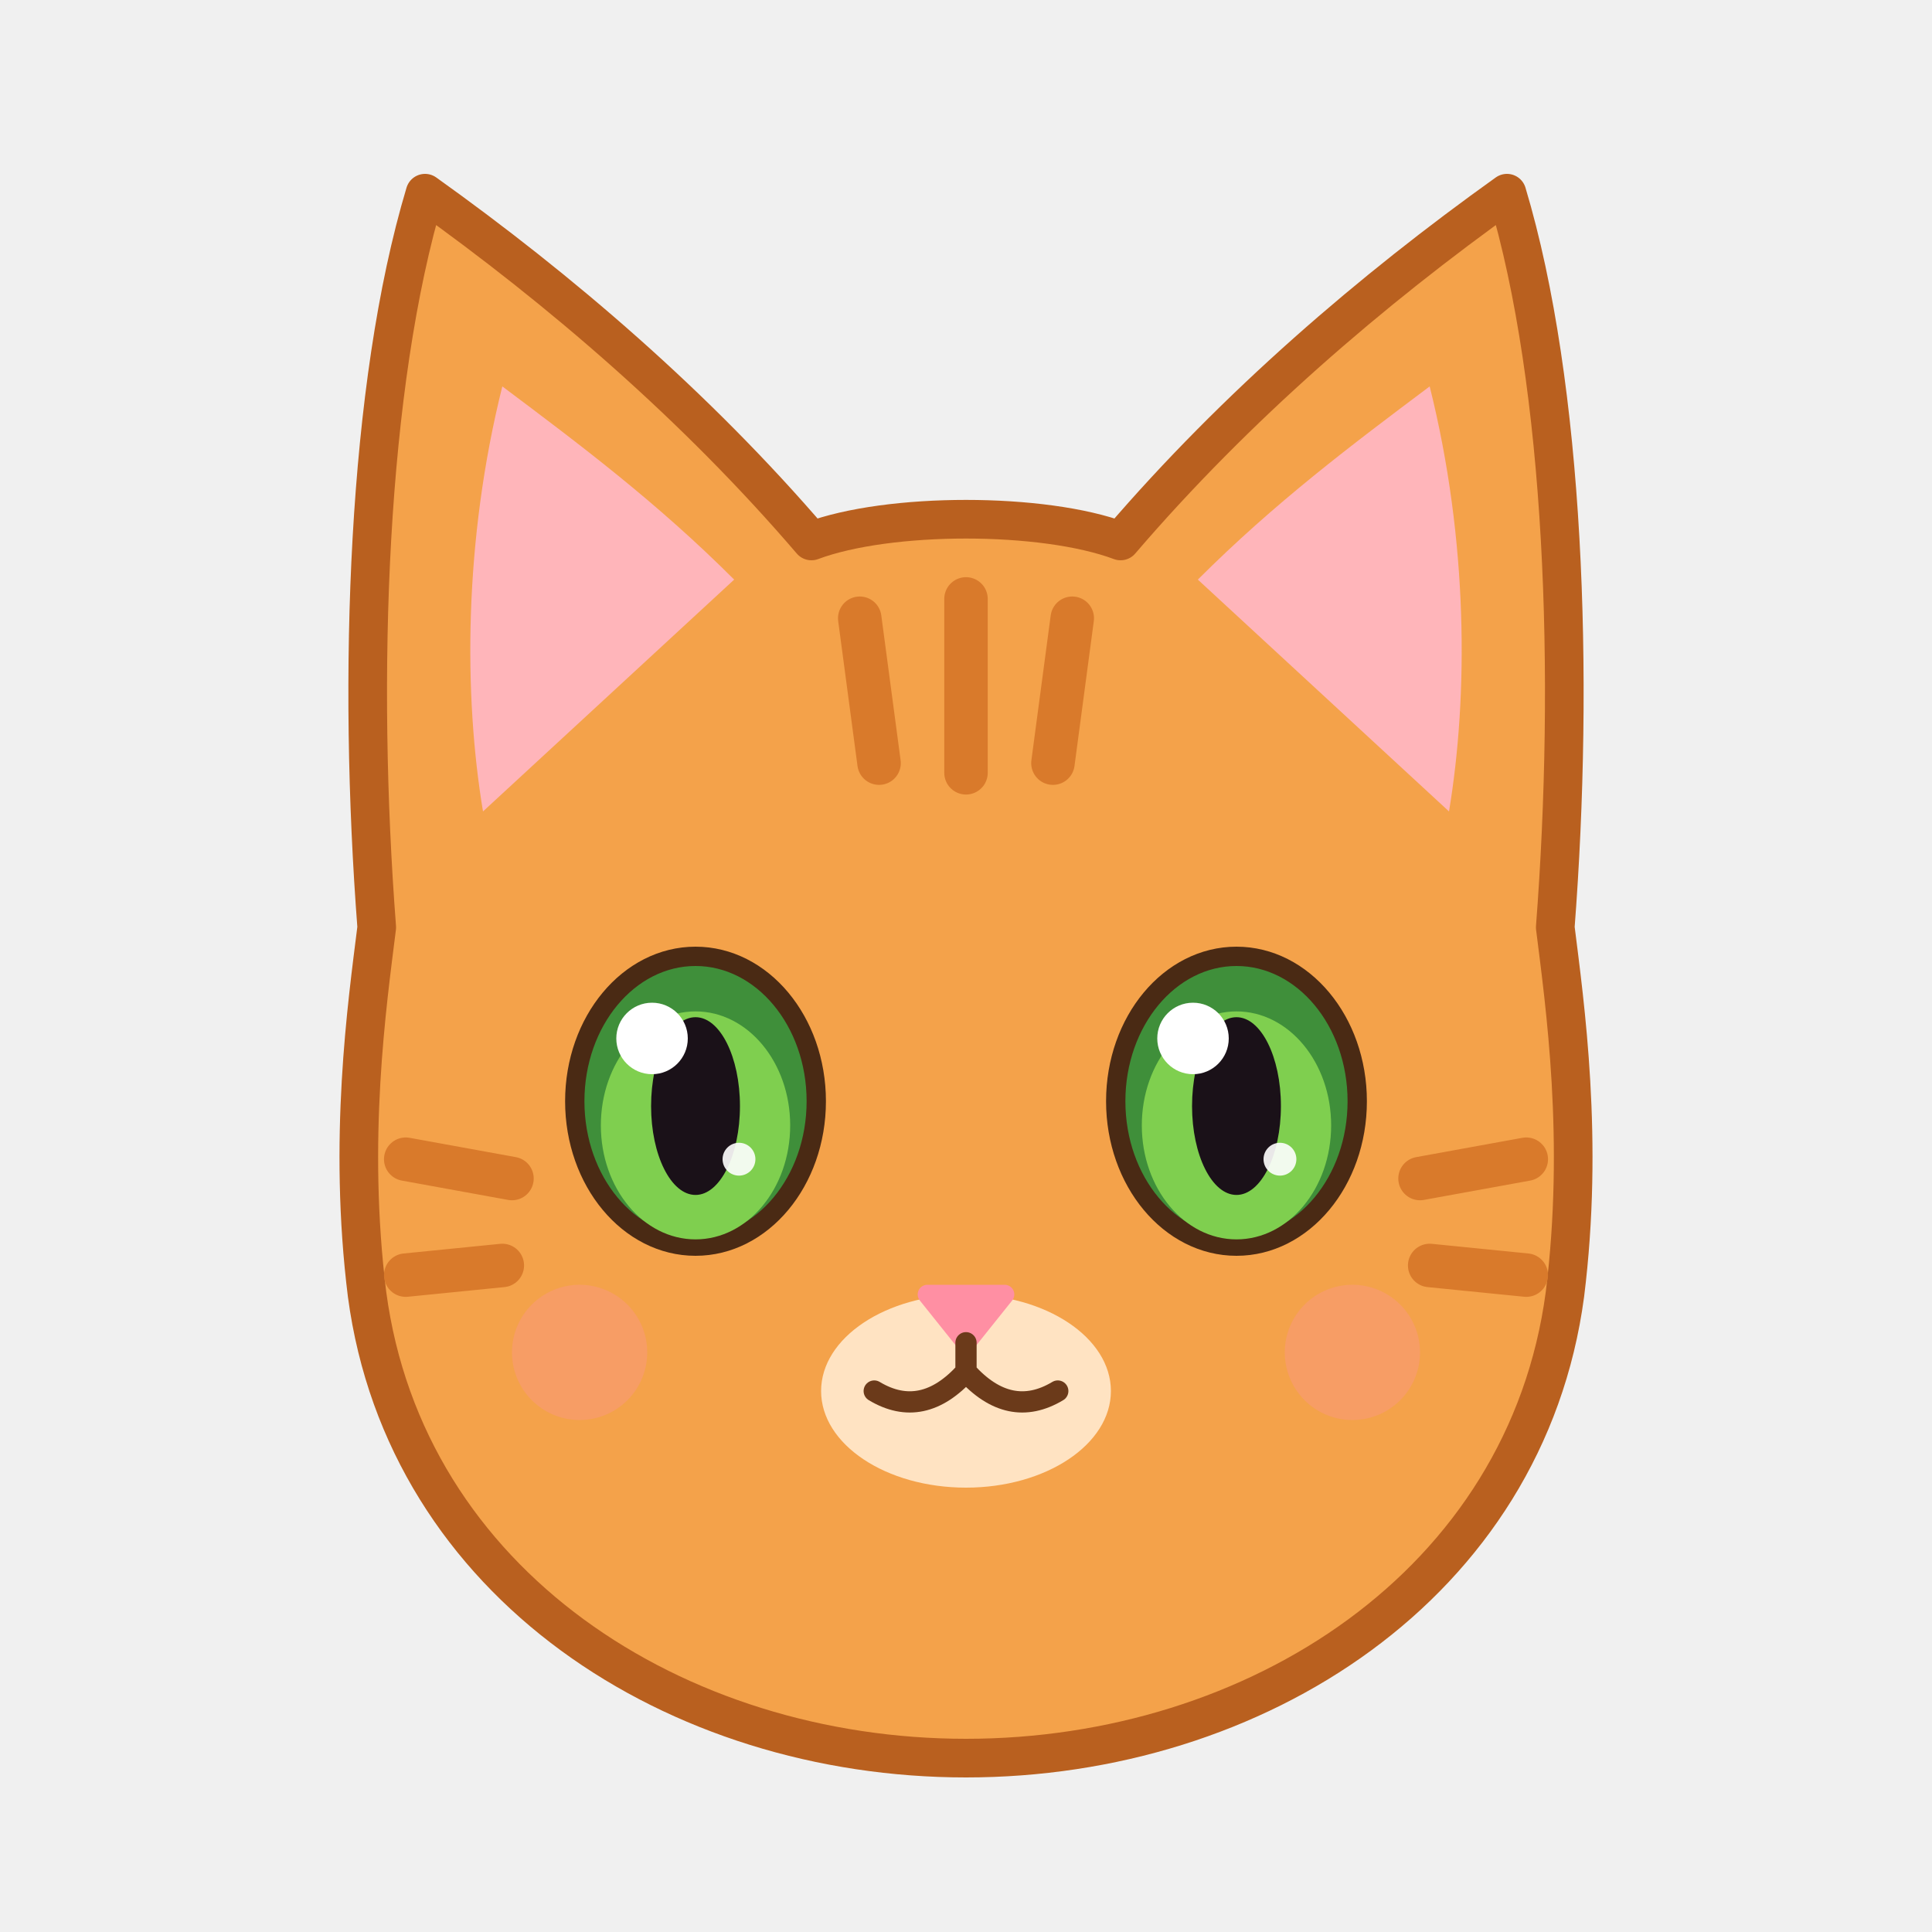
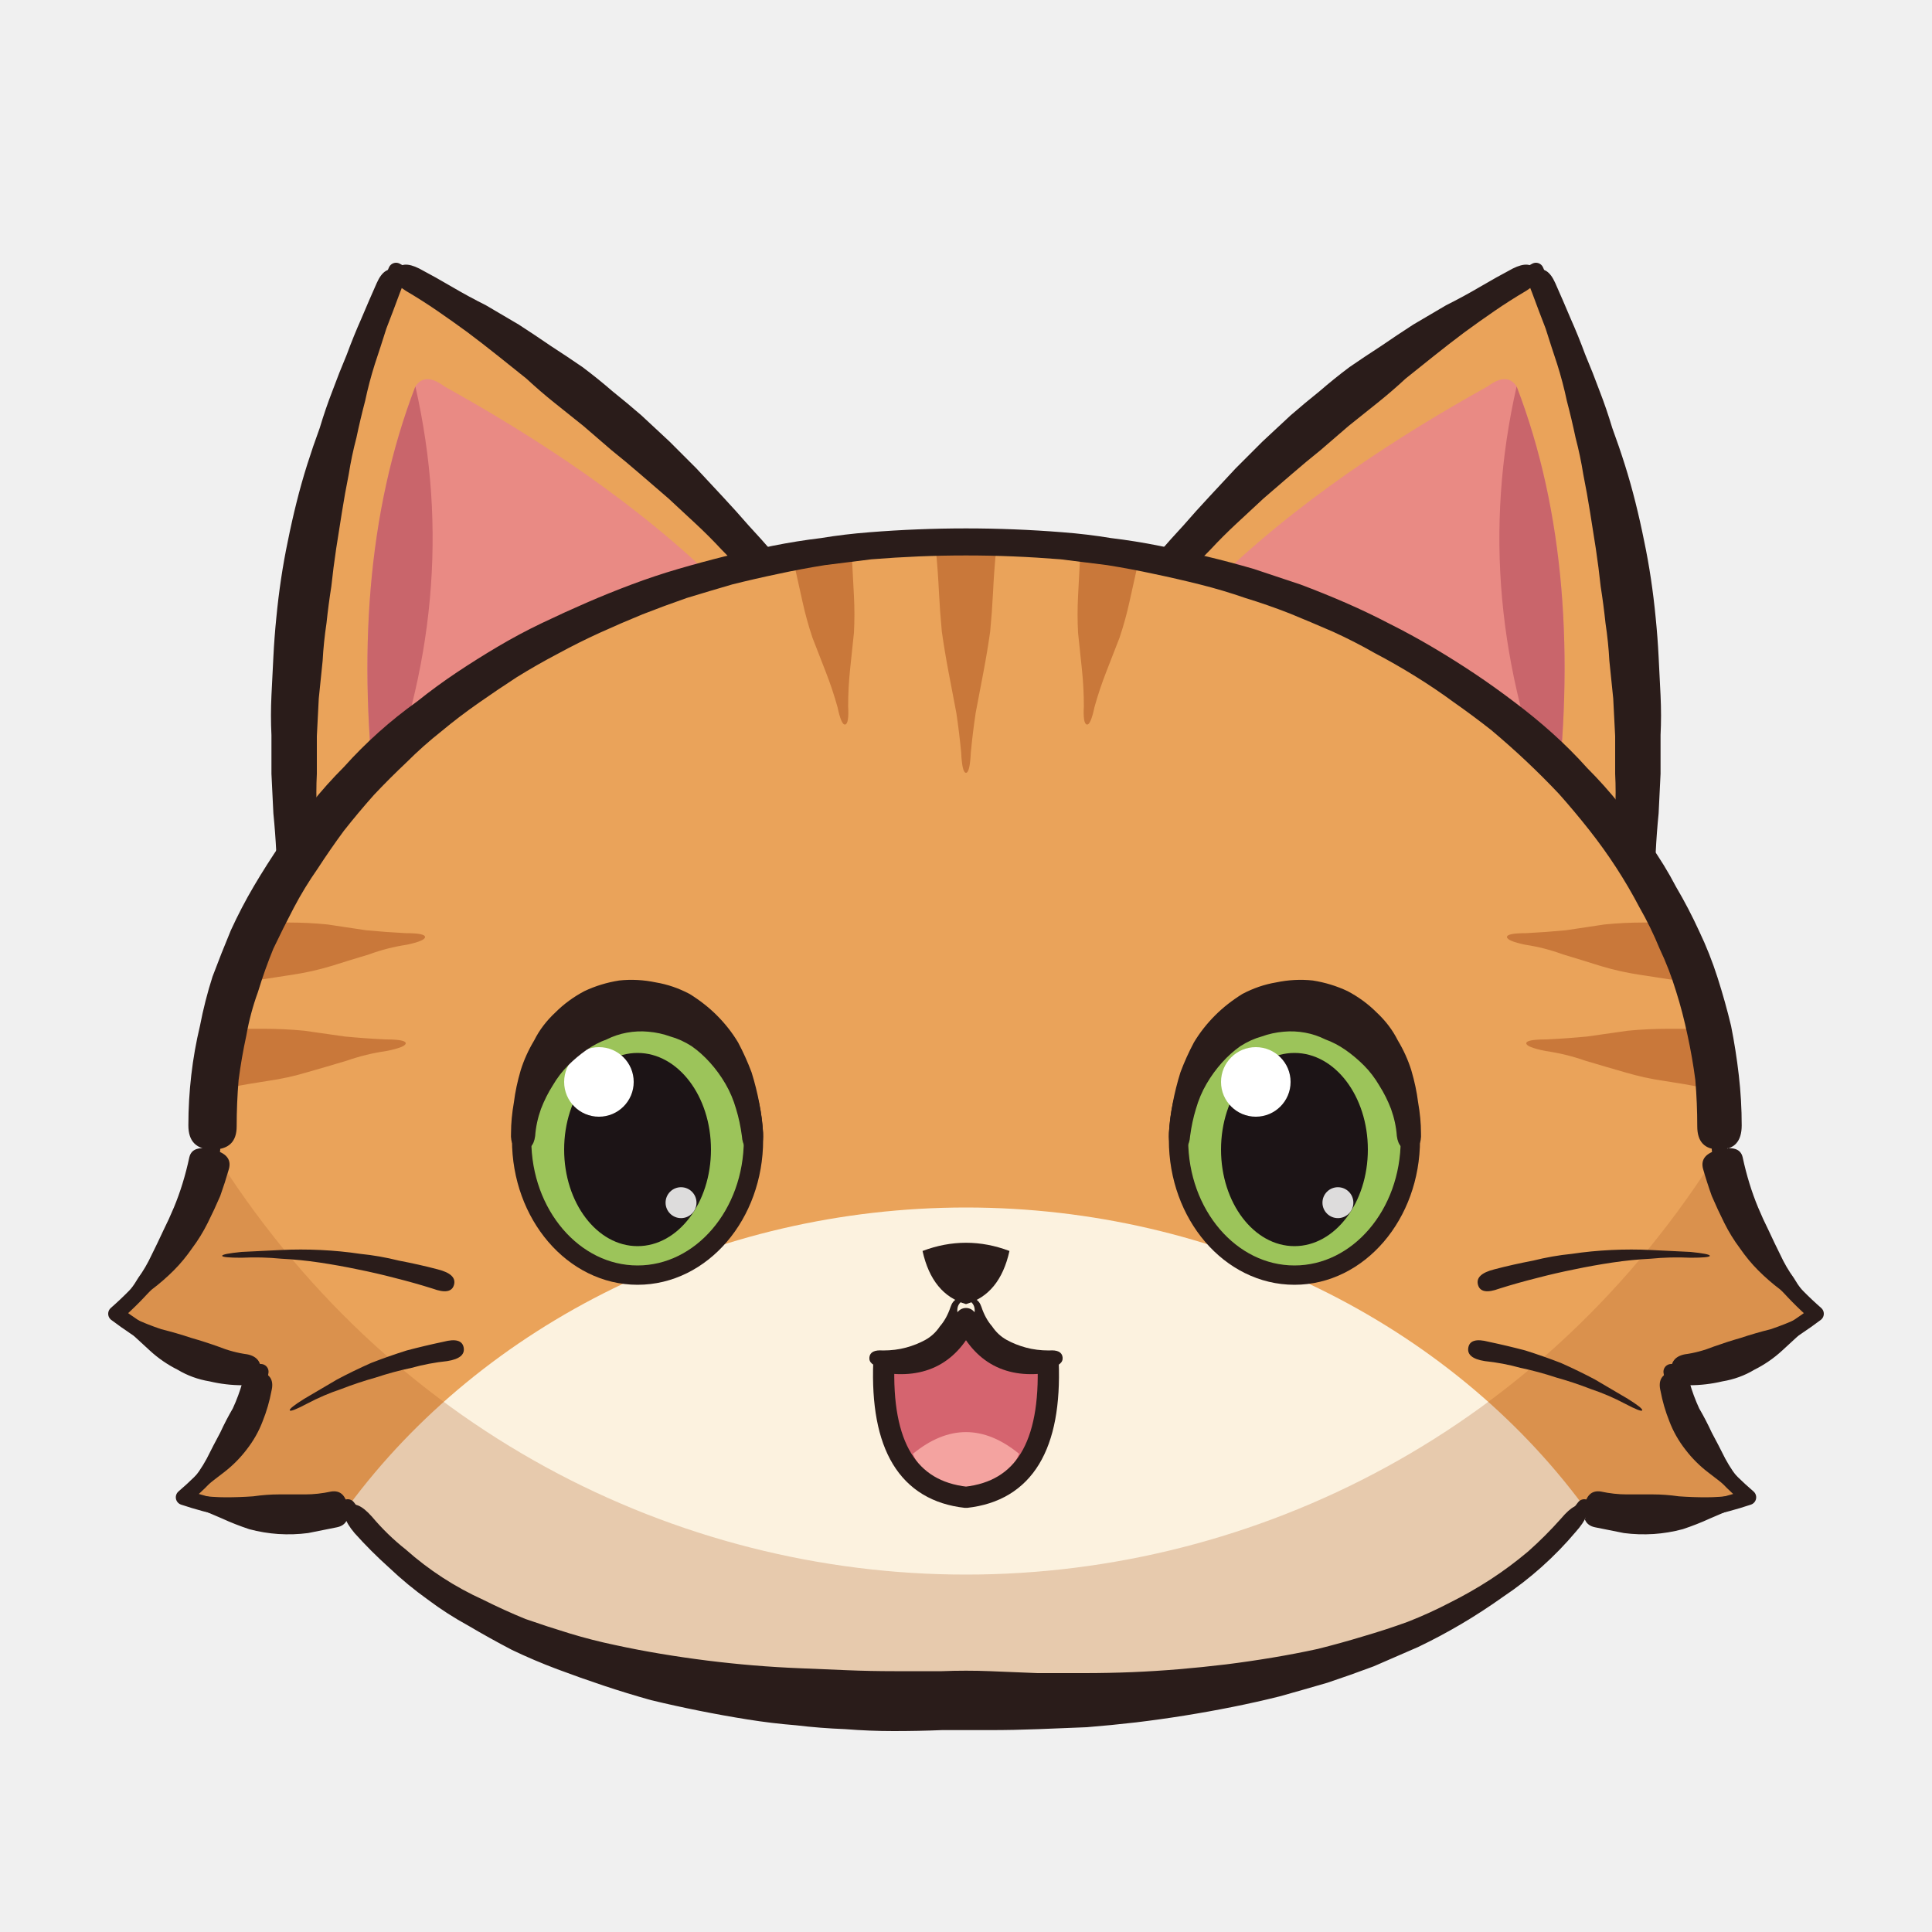
<svg xmlns="http://www.w3.org/2000/svg" width="200" height="200" viewBox="0 0 200 200">
-   <path d="M100 182 C70 182 42 164 38 134 C36 118 38 104 39 96 C37 70 38 40 44 20 C58 30 72 42 84 56 C92 53 108 53 116 56 C128 42 142 30 156 20 C162 40 163 70 161 96 C162 104 164 118 162 134 C158 164 130 182 100 182 Z" fill="#f4a24a" stroke="#b9601f" stroke-width="4" stroke-linejoin="round" />
-   <path d="M52 40 C48 56 48 72 50 84 L76 60 C68 52 60 46 52 40 Z" fill="#ffb5ba" />
-   <path d="M148 40 C152 56 152 72 150 84 L124 60 C132 52 140 46 148 40 Z" fill="#ffb5ba" />
-   <g stroke="#d97a2b" stroke-width="4.5" stroke-linecap="round" fill="none">
-     <path d="M100 62 L100 80" />
-     <path d="M89 64 L91 79" />
-     <path d="M111 64 L109 79" />
-   </g>
-   <g transform="translate(0 -8)">
-     <g stroke="#d97a2b" stroke-width="4.5" stroke-linecap="round" fill="none">
-       <path d="M42 128 L53 130" />
-       <path d="M42 140 L52 139" />
-       <path d="M158 128 L147 130" />
-       <path d="M158 140 L148 139" />
-     </g>
-     <ellipse cx="100" cy="152" rx="15" ry="10" fill="#ffe3c2" />
-     <circle cx="60" cy="148" r="7" fill="#ff8fa3" opacity="0.3" />
-     <circle cx="140" cy="148" r="7" fill="#ff8fa3" opacity="0.3" />
-     <ellipse cx="72" cy="122" rx="12.5" ry="15" fill="#3f8f3a" stroke="#4a2a14" stroke-width="2" />
-     <ellipse cx="128" cy="122" rx="12.5" ry="15" fill="#3f8f3a" stroke="#4a2a14" stroke-width="2" />
-     <ellipse cx="72" cy="124.5" rx="9.8" ry="11.8" fill="#7fcf4f" />
-     <ellipse cx="128" cy="124.5" rx="9.8" ry="11.8" fill="#7fcf4f" />
-     <ellipse cx="72" cy="122.5" rx="4.6" ry="9.2" fill="#1a1118" />
-     <ellipse cx="128" cy="122.5" rx="4.6" ry="9.2" fill="#1a1118" />
-     <circle cx="67.5" cy="115.5" r="3.7" fill="#ffffff" />
-     <circle cx="123.5" cy="115.5" r="3.7" fill="#ffffff" />
-     <circle cx="76.5" cy="128" r="1.7" fill="#ffffff" opacity="0.9" />
-     <circle cx="132.5" cy="128" r="1.7" fill="#ffffff" opacity="0.9" />
-     <path d="M96 142 L104 142 L100 147 Z" fill="#ff8fa3" stroke="#ff8fa3" stroke-width="2" stroke-linejoin="round" />
-     <path d="M100 147 L100 150 M100 150 Q95.5 155 90.5 152 M100 150 Q104.5 155 109.5 152" fill="none" stroke="#6b3a1a" stroke-width="2.2" stroke-linecap="round" />
-   </g>
+   <path d="M31 90 C29 70 32 48 41 28 C54 35 69 47 80 60 Z" fill="#eaa35a" />
+   <path d="M169 90 C171 70 168 48 159 28 C146 35 131 47 120 60 Z" fill="#eaa35a" />
+   <path d="M43 40 C38 53 37 68 39 84 L75 61 C66 52 55 45 46 40 Q44 38.5 43 40 Z M157 40 C162 53 163 68 161 84 L125 61 C134 52 145 45 154 40 Q156 38.5 157 40 Z" fill="#e98a84" />
+   <path d="M43 40 C38 53 37 68 39 84 Q48 62 43 40 Z M157 40 C162 53 163 68 161 84 Q152 62 157 40 Z" fill="#c9656b" />
+   <path d="M31 90 C29 70 32 48 41 28 C54 35 69 47 80 60 Z M169 90 C171 70 168 48 159 28 C146 35 131 47 120 60 Z" fill="none" stroke="#2a1c1a" stroke-width="1.6" stroke-linejoin="round" />
+   <path d="M31 90 Q33.2 89.8 33 87.9 Q32.9 85.9 32.8 84 Q32.7 82 32.8 80.1 Q32.8 78.1 32.8 76.2 Q32.9 74.2 33 72.3 Q33.2 70.3 33.4 68.4 Q33.5 66.5 33.8 64.5 Q34 62.6 34.3 60.7 Q34.5 58.8 34.8 56.8 Q35.1 54.9 35.4 53 Q35.7 51.1 36.1 49.1 Q36.4 47.2 36.9 45.3 Q37.3 43.4 37.8 41.5 Q38.2 39.6 38.8 37.7 Q39.4 35.9 40 34 Q40.7 32.2 41.4 30.3 Q42.2 28.5 41 28 Q39.8 27.5 39 29.3 Q38.2 31.1 37.4 33 Q36.6 34.8 35.9 36.7 Q35.1 38.6 34.4 40.5 Q33.7 42.3 33.1 44.3 Q32.4 46.2 31.8 48.1 Q31.2 50 30.7 52 Q30.2 54 29.8 56 Q29.4 57.9 29.1 59.9 Q28.8 61.9 28.6 64 Q28.4 66 28.3 68 Q28.2 70 28.1 72 Q28 74.1 28.1 76.1 Q28.1 78.1 28.1 80.1 Q28.2 82.2 28.3 84.2 Q28.5 86.2 28.6 88.2 Q28.8 90.2 31 90 Z M169 90 Q166.8 89.8 167 87.9 Q167.1 85.9 167.2 84 Q167.3 82 167.2 80.1 Q167.2 78.1 167.2 76.2 Q167.1 74.2 167 72.3 Q166.8 70.3 166.6 68.4 Q166.5 66.5 166.2 64.5 Q166 62.6 165.7 60.7 Q165.5 58.8 165.2 56.8 Q164.9 54.9 164.6 53 Q164.3 51.1 163.9 49.1 Q163.6 47.2 163.1 45.3 Q162.7 43.4 162.2 41.5 Q161.8 39.6 161.2 37.7 Q160.6 35.9 160 34 Q159.3 32.2 158.6 30.3 Q157.8 28.5 159 28 Q160.2 27.5 161 29.3 Q161.8 31.1 162.6 33 Q163.4 34.8 164.1 36.7 Q164.9 38.6 165.6 40.5 Q166.3 42.3 166.9 44.3 Q167.6 46.2 168.2 48.1 Q168.8 50 169.3 52 Q169.8 54 170.2 56 Q170.6 57.9 170.9 59.9 Q171.2 61.9 171.4 64 Q171.6 66 171.7 68 Q171.8 70 171.9 72 Q172 74.1 171.9 76.1 Q171.9 78.1 171.9 80.1 Q171.8 82.2 171.7 84.2 Q171.5 86.2 171.4 88.2 Q171.2 90.2 169 90 Z M41 28 Q40.4 29.1 42 30.1 Q43.7 31.1 45.3 32.2 Q46.9 33.3 48.4 34.4 Q50 35.6 51.5 36.8 Q53 38 54.5 39.2 Q55.9 40.5 57.4 41.7 Q58.9 42.9 60.4 44.1 Q61.9 45.4 63.3 46.6 Q64.8 47.8 66.3 49.1 Q67.7 50.3 69.2 51.6 Q70.6 52.9 72 54.2 Q73.4 55.5 74.7 56.9 Q76.1 58.3 77.4 59.7 Q78.6 61.2 80 60 Q81.4 58.8 80.1 57.3 Q78.8 55.8 77.5 54.4 Q76.2 52.9 74.8 51.4 Q73.5 50 72.1 48.5 Q70.7 47.1 69.3 45.7 Q67.9 44.4 66.4 43 Q64.9 41.7 63.4 40.5 Q61.9 39.2 60.3 38 Q58.7 36.9 57 35.8 Q55.4 34.7 53.7 33.6 Q52 32.6 50.3 31.6 Q48.5 30.7 46.8 29.7 Q45.1 28.7 43.4 27.8 Q41.6 26.9 41 28 Z M159 28 Q159.6 29.1 158 30.1 Q156.3 31.1 154.7 32.2 Q153.1 33.3 151.6 34.4 Q150 35.6 148.5 36.8 Q147 38 145.5 39.2 Q144.1 40.5 142.6 41.7 Q141.1 42.9 139.6 44.1 Q138.1 45.4 136.7 46.6 Q135.2 47.8 133.7 49.1 Q132.3 50.3 130.8 51.6 Q129.4 52.9 128 54.2 Q126.6 55.5 125.3 56.9 Q123.9 58.3 122.6 59.7 Q121.4 61.2 120 60 Q118.6 58.8 119.9 57.3 Q121.2 55.8 122.5 54.4 Q123.8 52.9 125.2 51.4 Q126.5 50 127.9 48.5 Q129.3 47.1 130.7 45.7 Q132.1 44.4 133.6 43 Q135.1 41.7 136.6 40.5 Q138.1 39.2 139.7 38 Q141.3 36.9 143 35.8 Q144.6 34.7 146.3 33.6 Q148 32.6 149.7 31.6 Q151.5 30.7 153.2 29.7 Q154.9 28.7 156.6 27.8 Q158.4 26.9 159 28 Z" fill="#2a1c1a" />
+   <path d="M100 176 C74 177 48 172 36 156 Q28 158 19 155 Q26 149 27 142 Q20 142 12 136 Q20 129 22 119 C20 88 52 56 100 56 C148 56 180 88 178 119 Q180 129 188 136 Q180 142 173 142 Q174 149 181 155 Q172 158 164 156 C152 172 126 177 100 176 Z" fill="#eaa35a" />
+   <path d="M100 55 Q96.8 55 96.9 57.1 Q97.1 59.2 97.2 61.3 Q97.3 63.3 97.5 65.4 Q97.8 67.5 98.2 69.6 Q98.6 71.7 99 73.8 Q99.3 75.8 99.5 77.9 Q99.6 80 100 80 Q100.4 80 100.5 77.9 Q100.7 75.8 101 73.8 Q101.4 71.7 101.8 69.6 Q102.2 67.5 102.5 65.4 Q102.7 63.3 102.8 61.3 Q102.9 59.2 103.1 57.1 Q103.2 55 100 55 Z M85 56.5 Q81.8 56.9 82.3 58.8 Q82.7 60.6 83.1 62.4 Q83.5 64.2 84.1 66 Q84.8 67.8 85.5 69.6 Q86.2 71.4 86.7 73.2 Q87.1 75.1 87.5 75 Q87.9 74.9 87.8 73.1 Q87.8 71.2 88 69.3 Q88.2 67.4 88.4 65.5 Q88.5 63.6 88.4 61.7 Q88.3 59.8 88.2 57.9 Q88.2 56.1 85 56.5 Z M115 56.5 Q118.2 56.9 117.7 58.8 Q117.3 60.6 116.9 62.4 Q116.5 64.2 115.9 66 Q115.2 67.8 114.5 69.6 Q113.8 71.4 113.3 73.2 Q112.9 75.1 112.5 75 Q112.1 74.9 112.2 73.1 Q112.2 71.2 112 69.3 Q111.8 67.4 111.6 65.5 Q111.5 63.6 111.6 61.7 Q111.7 59.8 111.8 57.9 Q111.8 56.1 115 56.5 Z M21.3 109.7 Q21.5 112.9 23.6 112.6 Q25.7 112.2 27.7 111.9 Q29.8 111.6 31.8 111 Q33.9 110.4 35.9 109.8 Q37.9 109.1 40 108.8 Q42 108.4 42 108 Q42 107.6 39.9 107.6 Q37.8 107.5 35.7 107.3 Q33.6 107 31.5 106.7 Q29.4 106.5 27.3 106.5 Q25.2 106.5 23.1 106.5 Q21 106.5 21.3 109.7 Z M178.7 109.7 Q178.5 112.9 176.4 112.6 Q174.3 112.2 172.3 111.9 Q170.2 111.6 168.2 111 Q166.1 110.4 164.1 109.8 Q162.1 109.1 160 108.8 Q158 108.4 158 108 Q158 107.6 160.1 107.6 Q162.2 107.5 164.3 107.3 Q166.4 107 168.5 106.7 Q170.6 106.5 172.7 106.5 Q174.8 106.5 176.9 106.5 Q179 106.5 178.7 109.7 Z M24.2 98.7 Q24.4 101.9 26.4 101.5 Q28.4 101.2 30.3 100.9 Q32.3 100.6 34.3 100 Q36.2 99.4 38.2 98.8 Q40.1 98.1 42.1 97.8 Q44 97.4 44 97 Q44 96.6 42 96.6 Q40 96.5 37.9 96.3 Q35.9 96 33.9 95.7 Q31.9 95.5 29.9 95.5 Q27.9 95.5 25.9 95.5 Q23.9 95.5 24.2 98.7 Z M175.8 98.7 Q175.6 101.9 173.6 101.5 Q171.6 101.2 169.7 100.9 Q167.7 100.6 165.7 100 Q163.8 99.4 161.8 98.8 Q159.9 98.1 157.9 97.8 Q156 97.4 156 97 Q156 96.6 158 96.6 Q160 96.5 162.1 96.3 Q164.1 96 166.1 95.7 Q168.1 95.5 170.1 95.5 Q172.1 95.5 174.1 95.5 Q176.1 95.5 175.8 98.7 Z" fill="#c9783a" />
+   <path d="M164 156 C152 172 126 177 100 176 C74 177 48 172 36 156 C50 137 74 125 100 125 C126 125 150 137 164 156 Z" fill="#fcf2df" />
+   <path d="M178 119 Q180 129 188 136 Q180 142 173 142 Q174 149 181 155 Q172 158 164 156 C152 172 126 177 100 176 C74 177 48 172 36 156 Q28 158 19 155 Q26 149 27 142 Q20 142 12 136 Q20 129 22 119 C40 148 70 163 100 163 C130 163 160 148 178 119 Z" fill="#b0622c" opacity="0.28" />
+   <path d="M100 176 C74 177 48 172 36 156 Q28 158 19 155 Q26 149 27 142 Q20 142 12 136 Q20 129 22 119 C20 88 52 56 100 56 C148 56 180 88 178 119 Q180 129 188 136 Q180 142 173 142 Q174 149 181 155 Q172 158 164 156 C152 172 126 177 100 176 Z" fill="none" stroke="#2a1c1a" stroke-width="1.6" stroke-linejoin="round" />
+   <path d="M164 156 Q163.2 155.3 161.6 157.2 Q160 159 158.2 160.6 Q156.3 162.2 154.3 163.5 Q152.3 164.8 150.1 165.9 Q148 167 145.7 167.9 Q143.5 168.7 141.1 169.4 Q138.8 170.1 136.4 170.7 Q134.1 171.2 131.7 171.6 Q129.3 172 126.9 172.3 Q124.4 172.6 122 172.8 Q119.6 173 117.2 173.1 Q114.7 173.2 112.3 173.2 Q109.9 173.2 107.4 173.2 Q105 173.1 102.5 173 Q100 172.9 97.5 173 Q95 173 92.6 173 Q90.1 173 87.7 172.9 Q85.3 172.8 82.9 172.7 Q80.4 172.6 78 172.4 Q75.6 172.2 73.2 171.9 Q70.8 171.6 68.4 171.2 Q66 170.8 63.7 170.3 Q61.3 169.8 59 169.1 Q56.7 168.4 54.4 167.6 Q52.2 166.7 50 165.6 Q47.8 164.6 45.8 163.3 Q43.8 162 42 160.4 Q40.1 158.9 38.5 157 Q36.9 155.2 36 156 Q35.1 156.8 36.7 158.7 Q38.4 160.6 40.3 162.3 Q42.2 164.1 44.3 165.6 Q46.3 167.1 48.5 168.3 Q50.7 169.6 53 170.8 Q55.3 171.9 57.7 172.8 Q60.1 173.7 62.5 174.5 Q64.9 175.3 67.4 176 Q69.9 176.6 72.4 177.1 Q74.9 177.6 77.4 178 Q79.9 178.4 82.4 178.6 Q84.9 178.9 87.5 179 Q90 179.2 92.5 179.2 Q95.1 179.2 97.5 179.1 Q100 179.1 102.5 179.1 Q104.9 179.1 107.5 179 Q110 178.9 112.5 178.8 Q115 178.6 117.6 178.3 Q120.1 178 122.6 177.6 Q125.1 177.2 127.6 176.7 Q130.1 176.2 132.5 175.6 Q135 174.9 137.4 174.2 Q139.8 173.4 142.2 172.5 Q144.5 171.5 146.8 170.5 Q149.1 169.4 151.3 168.1 Q153.5 166.8 155.6 165.3 Q157.7 163.9 159.6 162.2 Q161.5 160.5 163.1 158.6 Q164.8 156.7 164 156 Z M22 119 Q24.5 119 24.5 116.6 Q24.5 114.2 24.7 111.8 Q25 109.5 25.5 107.2 Q25.9 104.9 26.7 102.7 Q27.4 100.4 28.3 98.2 Q29.3 96.1 30.4 94 Q31.5 91.9 32.9 89.9 Q34.2 87.9 35.6 86 Q37.1 84.1 38.7 82.3 Q40.3 80.6 42.1 78.9 Q43.8 77.2 45.7 75.7 Q47.5 74.2 49.5 72.8 Q51.5 71.4 53.5 70.1 Q55.6 68.8 57.7 67.7 Q59.9 66.5 62.1 65.5 Q64.3 64.5 66.5 63.6 Q68.8 62.7 71.1 61.9 Q73.4 61.2 75.8 60.5 Q78.2 59.9 80.6 59.4 Q82.9 58.9 85.4 58.5 Q87.8 58.2 90.2 57.9 Q92.7 57.7 95.1 57.6 Q97.5 57.5 100 57.5 Q102.5 57.5 104.9 57.6 Q107.3 57.7 109.8 57.9 Q112.2 58.2 114.6 58.5 Q117.1 58.9 119.4 59.4 Q121.8 59.9 124.2 60.5 Q126.6 61.1 128.9 61.9 Q131.2 62.6 133.5 63.5 Q135.7 64.4 138 65.4 Q140.2 66.4 142.3 67.6 Q144.4 68.7 146.5 70 Q148.6 71.3 150.5 72.7 Q152.5 74.1 154.4 75.6 Q156.3 77.2 158 78.8 Q159.8 80.5 161.4 82.2 Q163 84 164.5 85.9 Q166 87.8 167.3 89.8 Q168.6 91.8 169.7 93.9 Q170.9 96 171.8 98.2 Q172.8 100.3 173.5 102.6 Q174.2 104.8 174.7 107.2 Q175.2 109.5 175.5 111.8 Q175.7 114.2 175.7 116.6 Q175.7 119 178 119 Q180.3 119 180.3 116.5 Q180.3 113.9 180 111.3 Q179.7 108.7 179.2 106.2 Q178.6 103.7 177.8 101.2 Q177 98.7 175.9 96.4 Q174.8 94 173.5 91.8 Q172.3 89.5 170.8 87.4 Q169.4 85.3 167.7 83.3 Q166.1 81.3 164.3 79.5 Q162.6 77.6 160.7 75.9 Q158.8 74.2 156.8 72.7 Q154.7 71.1 152.6 69.7 Q150.5 68.3 148.3 67 Q146.1 65.7 143.9 64.6 Q141.6 63.4 139.3 62.4 Q137 61.4 134.6 60.5 Q132.2 59.7 129.8 58.9 Q127.4 58.2 124.9 57.6 Q122.5 57 120 56.5 Q117.5 56 115 55.7 Q112.6 55.3 110 55.1 Q107.5 54.9 105 54.8 Q102.5 54.7 100 54.7 Q97.5 54.7 95 54.8 Q92.5 54.9 90 55.1 Q87.4 55.3 85 55.7 Q82.5 56 80 56.5 Q77.5 57 75 57.6 Q72.6 58.2 70.2 58.9 Q67.8 59.6 65.4 60.5 Q63 61.4 60.7 62.4 Q58.4 63.4 56.1 64.5 Q53.8 65.6 51.6 66.9 Q49.4 68.2 47.3 69.6 Q45.2 71 43.2 72.6 Q41.1 74.1 39.2 75.8 Q37.3 77.5 35.6 79.4 Q33.8 81.2 32.2 83.2 Q30.5 85.2 29.1 87.3 Q27.6 89.5 26.3 91.7 Q25 93.9 23.9 96.3 Q22.9 98.7 22 101.1 Q21.2 103.6 20.7 106.2 Q20.1 108.7 19.8 111.3 Q19.5 113.9 19.5 116.5 Q19.5 119 22 119 Z M36 156 Q35.7 154.2 34.3 154.4 Q32.9 154.7 31.6 154.7 Q30.2 154.7 28.9 154.7 Q27.6 154.7 26.2 154.9 Q24.8 155 23.4 155 Q22 155 20.5 154.8 Q19.1 154.5 19 155 Q18.9 155.5 20.2 156 Q21.6 156.6 23 157.2 Q24.3 157.8 25.8 158.3 Q27.3 158.7 28.8 158.8 Q30.4 158.9 31.9 158.7 Q33.4 158.4 34.9 158.1 Q36.3 157.8 36 156 Z M164 156 Q164.3 154.2 165.7 154.4 Q167.1 154.7 168.4 154.7 Q169.8 154.7 171.1 154.7 Q172.4 154.7 173.8 154.9 Q175.2 155 176.6 155 Q178 155 179.5 154.8 Q180.9 154.5 181 155 Q181.1 155.5 179.8 156 Q178.4 156.6 177 157.2 Q175.7 157.8 174.2 158.3 Q172.7 158.7 171.2 158.8 Q169.6 158.9 168.1 158.7 Q166.6 158.4 165.1 158.1 Q163.7 157.8 164 156 Z M19 155 Q19.3 155.4 20.6 154.4 Q21.9 153.4 23.2 152.4 Q24.5 151.4 25.5 150.1 Q26.6 148.7 27.2 147.1 Q27.8 145.6 28.1 144 Q28.5 142.4 27 142 Q25.5 141.6 25.1 143.1 Q24.7 144.5 24.1 145.8 Q23.4 147 22.8 148.3 Q22.1 149.6 21.4 151 Q20.7 152.3 19.7 153.5 Q18.7 154.6 19 155 Z M181 155 Q180.7 155.4 179.4 154.4 Q178.1 153.4 176.8 152.4 Q175.5 151.4 174.5 150.1 Q173.4 148.7 172.8 147.1 Q172.2 145.6 171.9 144 Q171.5 142.4 173 142 Q174.5 141.6 174.9 143.1 Q175.3 144.5 175.9 145.8 Q176.6 147 177.2 148.3 Q177.9 149.6 178.6 151 Q179.3 152.3 180.3 153.5 Q181.3 154.6 181 155 Z M27 142 Q27.1 140.5 25.6 140.2 Q24.1 140 22.6 139.4 Q21.2 138.9 19.8 138.5 Q18.3 138 16.7 137.6 Q15.2 137.1 13.7 136.4 Q12.3 135.6 12 136 Q11.7 136.4 13 137.5 Q14.2 138.6 15.5 139.8 Q16.8 141 18.4 141.8 Q19.9 142.7 21.7 143 Q23.4 143.4 25.1 143.4 Q26.9 143.5 27 142 Z M173 142 Q172.9 140.5 174.4 140.2 Q175.9 140 177.4 139.4 Q178.8 138.9 180.2 138.5 Q181.7 138 183.3 137.6 Q184.8 137.1 186.3 136.4 Q187.7 135.6 188 136 Q188.3 136.4 187 137.5 Q185.8 138.6 184.5 139.8 Q183.2 141 181.6 141.8 Q180.1 142.7 178.3 143 Q176.6 143.4 174.9 143.4 Q173.1 143.5 173 142 Z M12 136 Q12.3 136.4 13.5 135.4 Q14.6 134.5 15.7 133.5 Q16.9 132.6 18 131.5 Q19 130.5 19.9 129.2 Q20.8 128 21.5 126.6 Q22.2 125.2 22.8 123.8 Q23.3 122.4 23.7 121 Q24.1 119.5 22 119 Q19.9 118.5 19.6 119.8 Q19.3 121.2 18.9 122.5 Q18.5 123.8 18 125 Q17.5 126.2 16.9 127.4 Q16.3 128.7 15.7 129.9 Q15.1 131.2 14.3 132.3 Q13.6 133.5 12.6 134.6 Q11.7 135.6 12 136 Z M188 136 Q187.7 136.4 186.5 135.4 Q185.4 134.5 184.3 133.5 Q183.1 132.6 182 131.5 Q181 130.5 180.1 129.2 Q179.2 128 178.5 126.6 Q177.8 125.2 177.2 123.8 Q176.7 122.4 176.3 121 Q175.9 119.5 178 119 Q180.1 118.5 180.4 119.8 Q180.7 121.2 181.1 122.5 Q181.5 123.8 182 125 Q182.5 126.2 183.1 127.4 Q183.7 128.7 184.3 129.9 Q184.9 131.2 185.7 132.3 Q186.4 133.5 187.4 134.6 Q188.3 135.6 188 136 Z" fill="#2a1c1a" />
+   <path d="M47 133 Q47.3 131.9 45.3 131.4 Q43.4 130.9 41.3 130.5 Q39.3 130 37.3 129.8 Q35.3 129.5 33.2 129.4 Q31.1 129.3 29.1 129.4 Q27 129.5 25 129.6 Q23 129.8 23 130 Q23 130.2 25 130.2 Q27.1 130.1 29.1 130.3 Q31.1 130.4 33.1 130.7 Q35.1 131 37 131.4 Q39 131.8 40.9 132.3 Q42.9 132.8 44.8 133.4 Q46.7 134.1 47 133 Z M153 133 Q152.7 131.9 154.7 131.4 Q156.6 130.9 158.7 130.5 Q160.7 130 162.7 129.8 Q164.7 129.5 166.8 129.4 Q168.9 129.3 170.9 129.4 Q173 129.5 175 129.6 Q177 129.8 177 130 Q177 130.2 175 130.2 Q172.9 130.1 170.9 130.3 Q168.9 130.4 166.9 130.7 Q164.9 131 163 131.4 Q161 131.8 159.1 132.3 Q157.1 132.8 155.2 133.4 Q153.3 134.1 153 133 Z M48 139.5 Q47.8 138.4 45.9 138.9 Q44 139.3 42.1 139.8 Q40.2 140.4 38.4 141.1 Q36.6 141.9 34.9 142.8 Q33.2 143.8 31.5 144.8 Q29.9 145.8 30 146 Q30.1 146.2 31.8 145.3 Q33.5 144.4 35.3 143.8 Q37.1 143.1 38.9 142.6 Q40.7 142 42.6 141.6 Q44.4 141.1 46.3 140.9 Q48.2 140.6 48 139.5 Z M152 139.5 Q152.2 138.4 154.1 138.9 Q156 139.3 157.9 139.8 Q159.8 140.4 161.6 141.1 Q163.4 141.9 165.1 142.8 Q166.8 143.8 168.5 144.8 Q170.1 145.8 170 146 Q169.9 146.2 168.2 145.3 Q166.5 144.4 164.7 143.8 Q162.9 143.1 161.1 142.6 Q159.3 142 157.4 141.6 Q155.6 141.1 153.7 140.9 Q151.8 140.6 152 139.5 Z" fill="#2a1c1a" />
+   <ellipse cx="66" cy="118" rx="12" ry="14" fill="#9cc45a" stroke="#2a1c1a" stroke-width="2" />
+   <ellipse cx="66" cy="119" rx="7.6" ry="10" fill="#1c1416" />
+   <circle cx="62" cy="112" r="3.6" fill="#ffffff" />
+   <circle cx="70.5" cy="124.5" r="1.6" fill="#ffffff" opacity="0.85" />
+   <ellipse cx="134" cy="118" rx="12" ry="14" fill="#9cc45a" stroke="#2a1c1a" stroke-width="2" />
+   <ellipse cx="134" cy="119" rx="7.6" ry="10" fill="#1c1416" />
+   <circle cx="130" cy="112" r="3.6" fill="#ffffff" />
+   <circle cx="138.5" cy="124.5" r="1.6" fill="#ffffff" opacity="0.85" />
+   <path d="M54 119 Q55.2 119.1 55.4 117.6 Q55.5 116.2 56 114.8 Q56.5 113.5 57.2 112.4 Q57.9 111.2 58.8 110.3 Q59.7 109.4 60.7 108.7 Q61.7 108 62.8 107.6 Q63.8 107.1 64.9 106.9 Q66 106.7 67.1 106.8 Q68.3 106.9 69.4 107.3 Q70.5 107.6 71.6 108.3 Q72.6 109 73.5 110 Q74.4 111 75.1 112.2 Q75.8 113.4 76.2 114.8 Q76.6 116.1 76.8 117.6 Q76.9 119.1 78 119 Q79.1 118.9 79 117.3 Q78.9 115.8 78.6 114.2 Q78.3 112.6 77.8 111 Q77.2 109.4 76.4 107.9 Q75.5 106.4 74.2 105.1 Q73 103.9 71.4 102.9 Q69.7 102 67.9 101.7 Q66 101.3 64.1 101.5 Q62.2 101.8 60.5 102.6 Q58.8 103.5 57.5 104.8 Q56.1 106.1 55.3 107.7 Q54.4 109.2 53.9 110.8 Q53.4 112.5 53.2 114.1 Q52.9 115.8 52.9 117.3 Q52.8 118.9 54 119 Z M146 119 Q144.8 119.1 144.6 117.6 Q144.5 116.2 144 114.8 Q143.5 113.5 142.8 112.4 Q142.1 111.2 141.2 110.3 Q140.3 109.4 139.3 108.7 Q138.3 108 137.2 107.6 Q136.2 107.1 135.1 106.9 Q134 106.7 132.9 106.8 Q131.7 106.9 130.6 107.3 Q129.5 107.6 128.4 108.3 Q127.4 109 126.5 110 Q125.6 111 124.9 112.2 Q124.2 113.4 123.8 114.8 Q123.4 116.1 123.2 117.6 Q123.1 119.1 122 119 Q120.9 118.9 121 117.3 Q121.1 115.8 121.4 114.2 Q121.7 112.6 122.2 111 Q122.8 109.4 123.6 107.9 Q124.5 106.4 125.8 105.1 Q127 103.9 128.6 102.9 Q130.3 102 132.1 101.7 Q134 101.3 135.9 101.5 Q137.8 101.8 139.5 102.6 Q141.2 103.5 142.5 104.8 Q143.9 106.1 144.7 107.7 Q145.6 109.2 146.1 110.8 Q146.6 112.5 146.8 114.1 Q147.1 115.8 147.1 117.3 Q147.2 118.9 146 119 Z" fill="#2a1c1a" />
+   <path d="M91.5 141 Q97.5 142 100 136.5 Q102.5 142 108.5 141 Q109 154 100 155 Q91 154 91.5 141 Z" fill="#d5646f" />
+   <path d="M94.5 150.5 Q100 146 105.5 150.5 Q104 154 100 154.2 Q96 154 94.5 150.5 Z" fill="#f4a3a0" />
+   <path d="M91.5 141 Q97.5 142 100 136.5 Q102.5 142 108.5 141 Q109 154 100 155 Q91 154 91.5 141 Z" fill="none" stroke="#2a1c1a" stroke-width="2.2" stroke-linejoin="round" />
+   <path d="M100 134.5 Q98.8 134.1 98.4 135.3 Q98 136.5 97.3 137.3 Q96.7 138.2 95.8 138.7 Q94.9 139.2 93.8 139.5 Q92.7 139.8 91.4 139.8 Q90.1 139.7 90 140.5 Q89.9 141.3 91.3 141.6 Q92.7 141.9 94.2 142 Q95.8 142 97.2 141.2 Q98.7 140.4 99.6 139 Q100.4 137.7 100.8 136.3 Q101.2 134.9 100 134.5 Z M100 134.5 Q101.2 134.1 101.6 135.3 Q102 136.5 102.7 137.3 Q103.3 138.2 104.2 138.7 Q105.1 139.2 106.2 139.5 Q107.3 139.8 108.6 139.8 Q109.9 139.7 110 140.5 Q110.1 141.3 108.7 141.6 Q107.3 141.9 105.8 142 Q104.2 142 102.8 141.2 Q101.3 140.4 100.4 139 Q99.6 137.7 99.2 136.3 Q98.8 134.9 100 134.5 Z" fill="#2a1c1a" />
+   <path d="M95.5 129.5 Q100 127.8 104.5 129.5 Q103.5 134 100 135 Q96.5 134 95.5 129.5 Z" fill="#2a1c1a" />
</svg>
